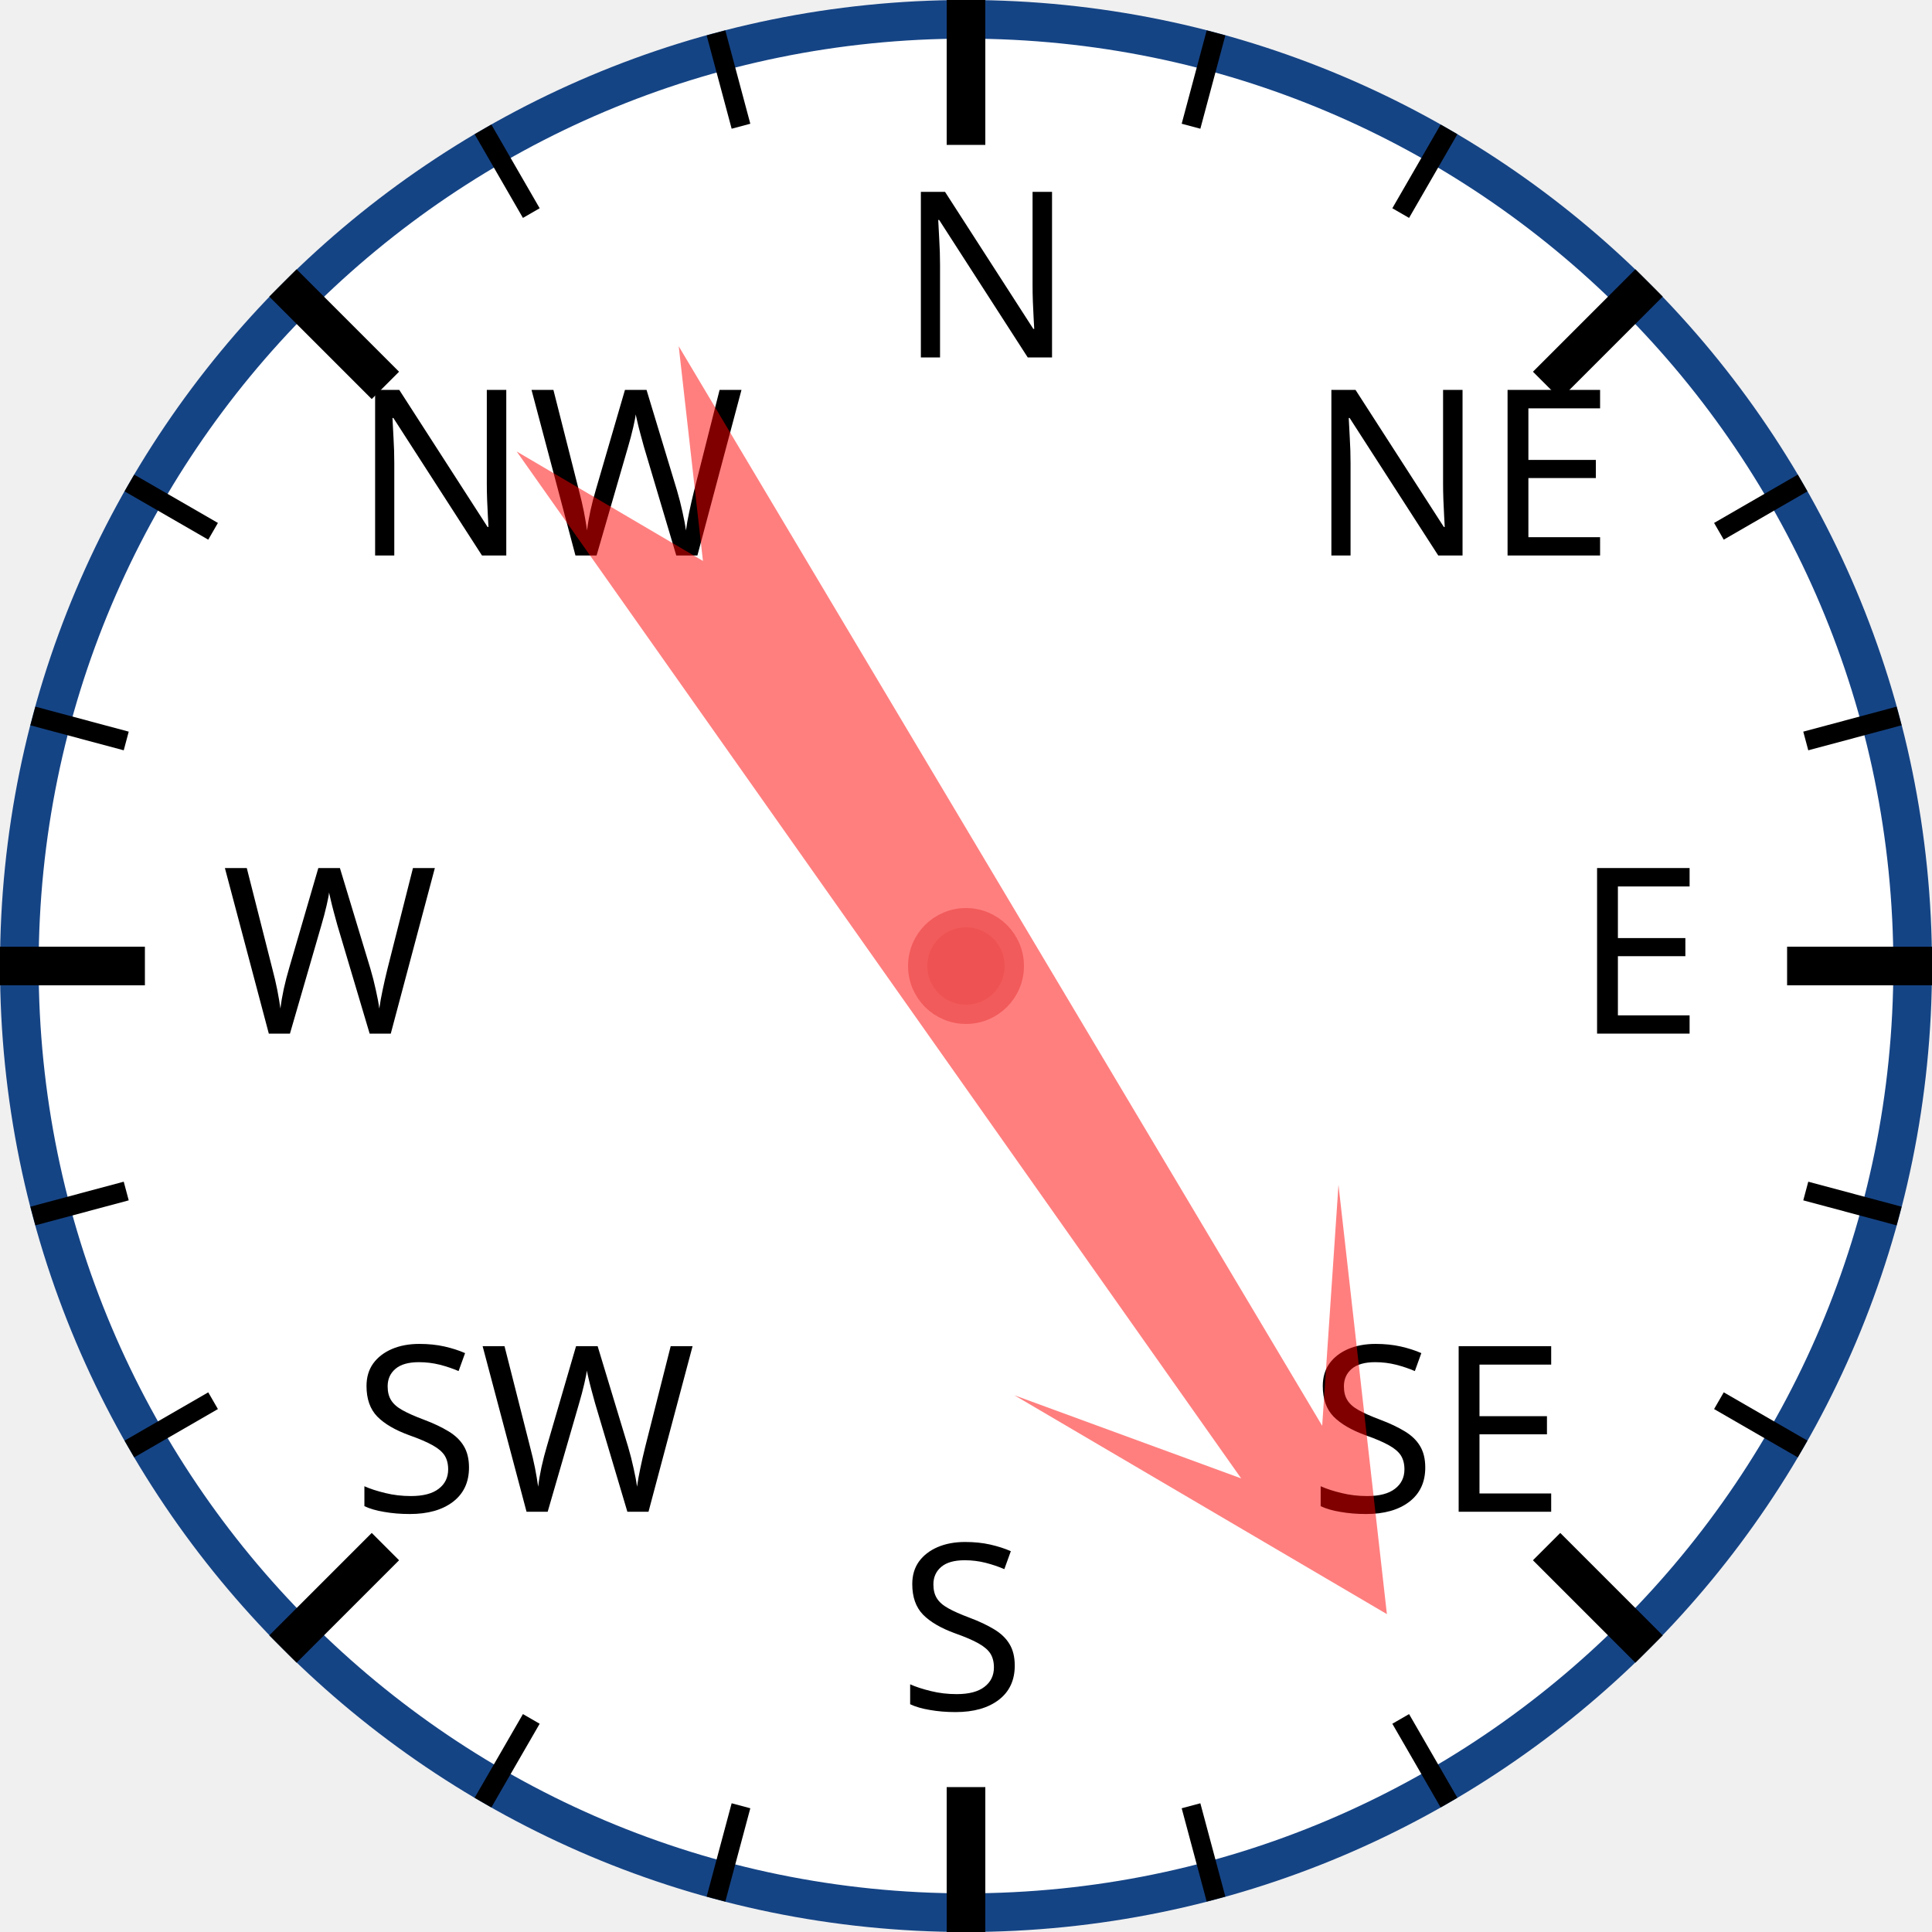
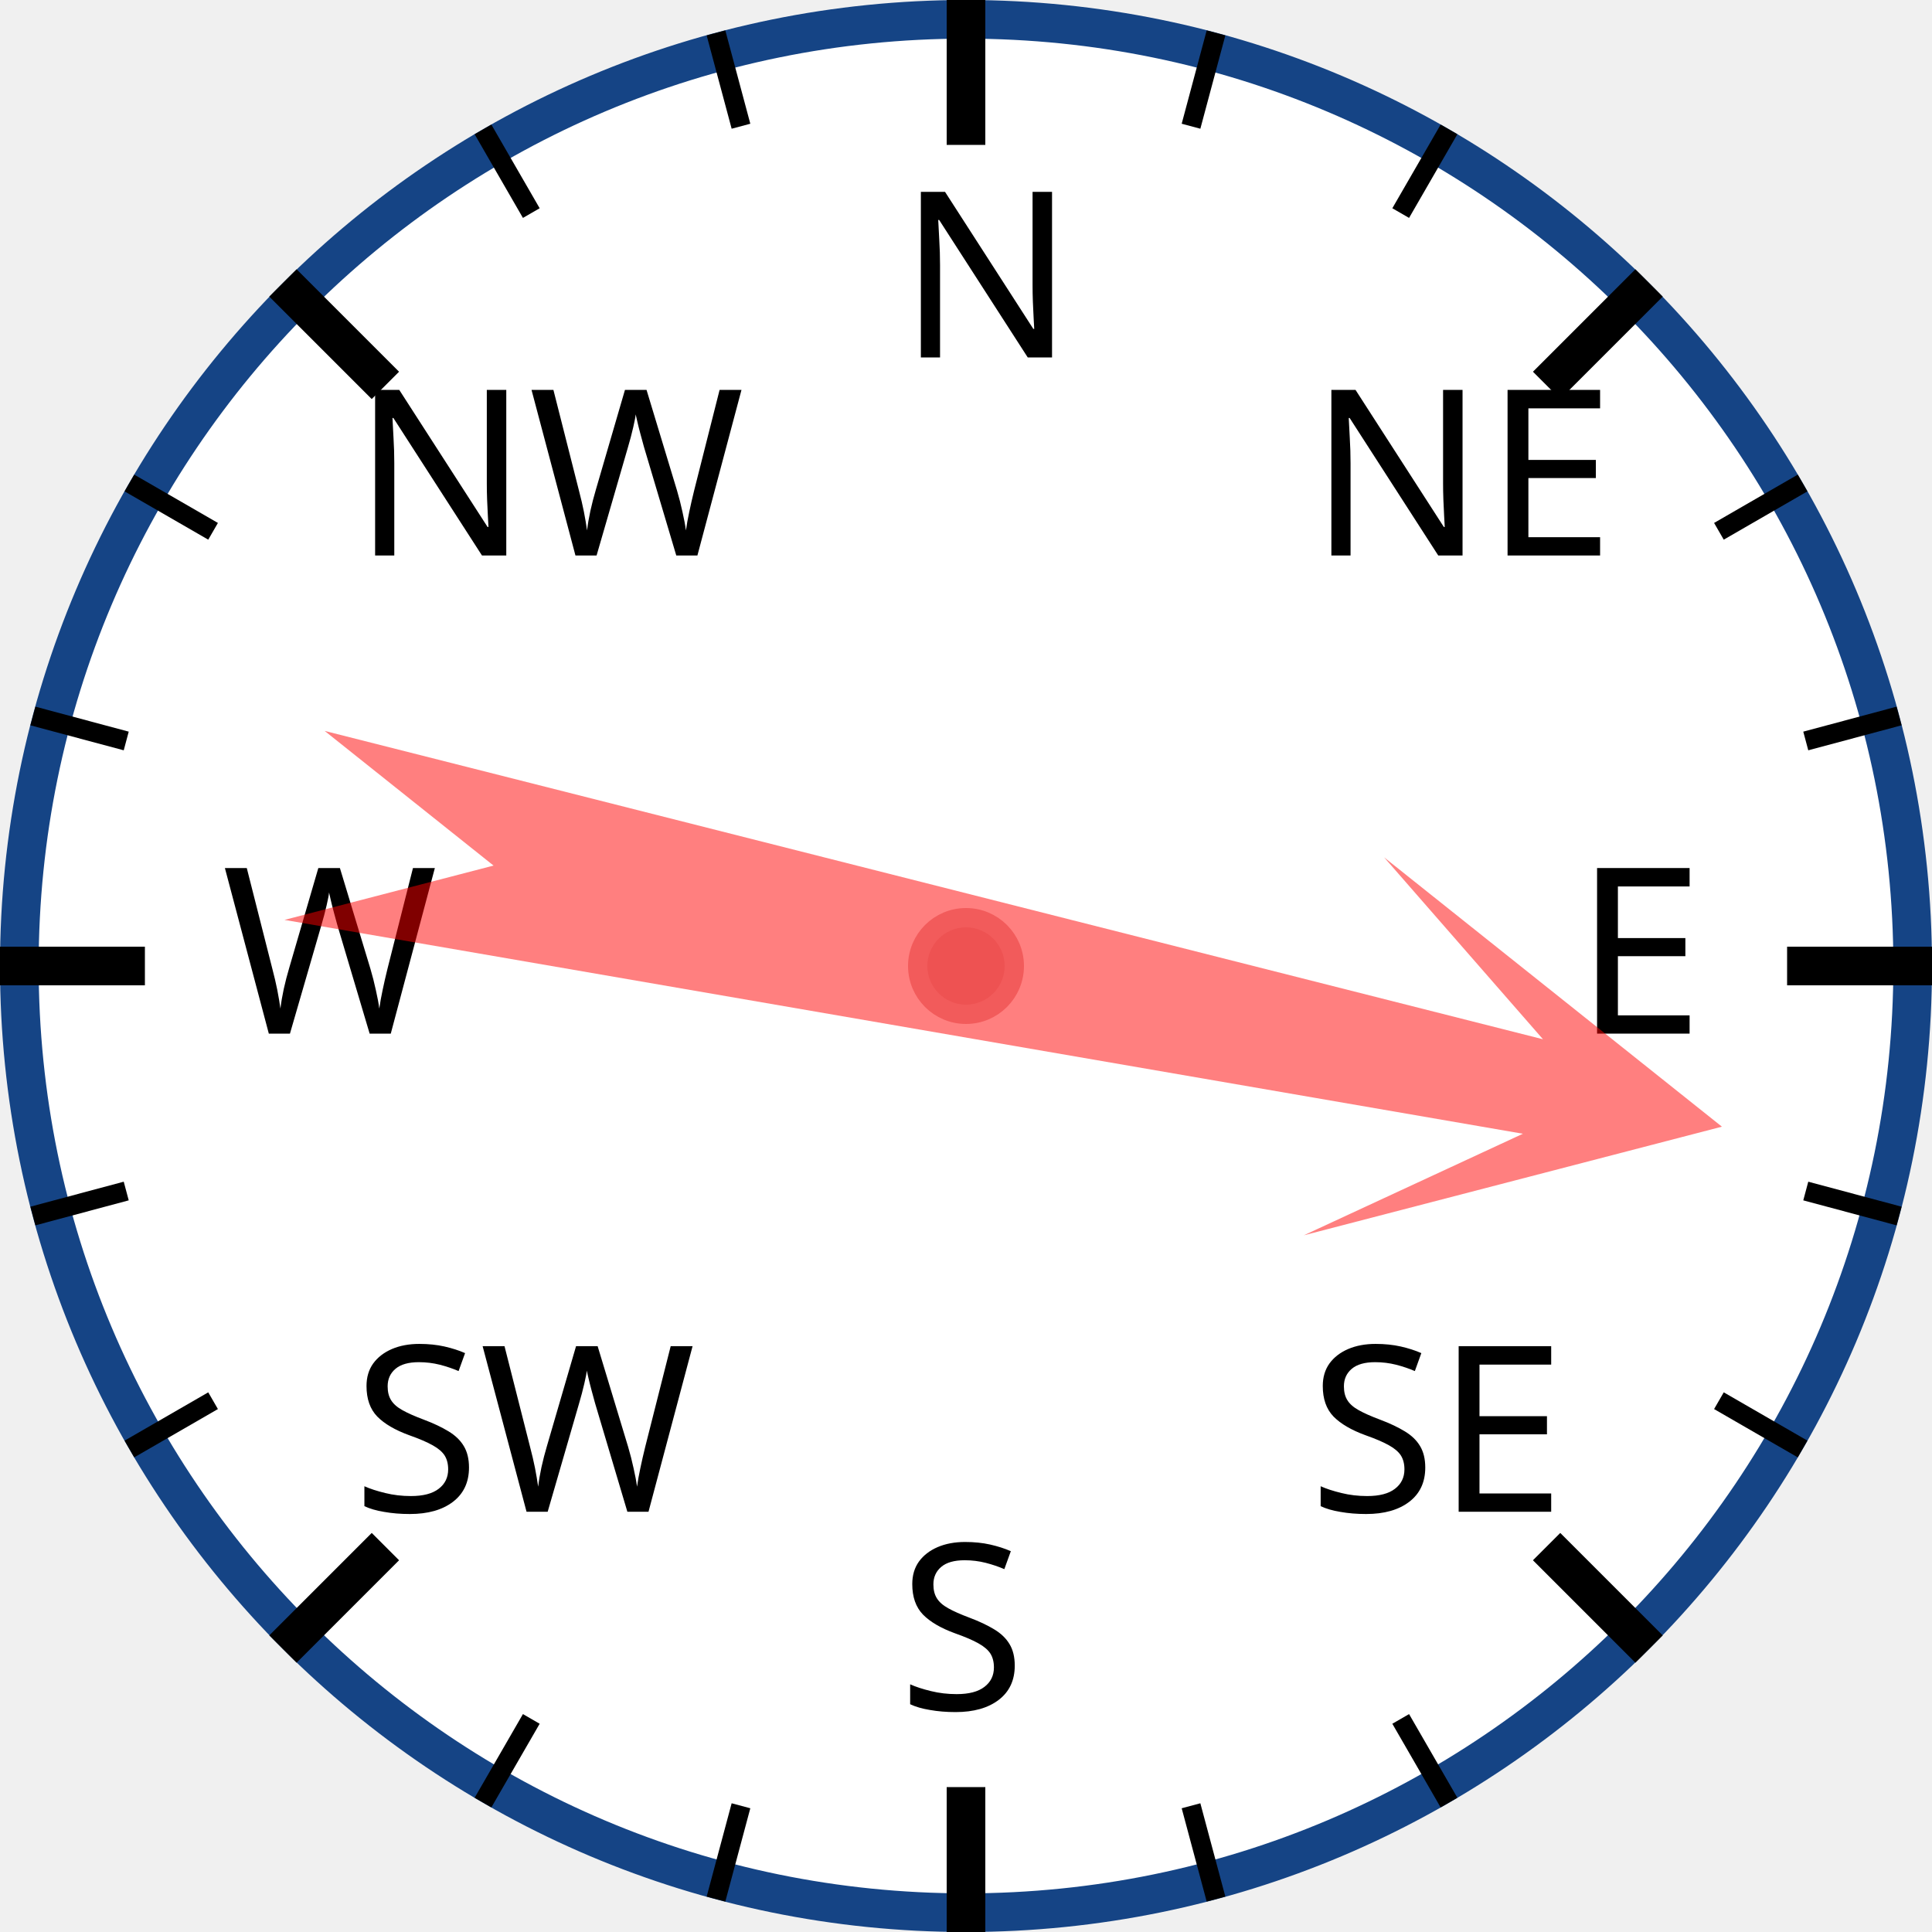
<svg xmlns="http://www.w3.org/2000/svg" width="120px" height="120px" viewBox="0 0 200 200">
  <circle cx="100" cy="100" r="98" style="fill: white; stroke: #154485; stroke-width: 4;" />
  <text x="93.0" y="37.0" style="font-family: sans-serif; font-size: 18pt;">N</text>
  <line x1="100.0" y1="0.0" x2="100.0" y2="15.0" style="stroke: black; stroke-width: 4;" />
  <line x1="74.118" y1="3.407" x2="76.706" y2="13.067" style="stroke: black; stroke-width: 2;" />
  <line x1="50" y1="13.397" x2="55" y2="22.058" style="stroke: black; stroke-width: 2;" />
  <text x="36.503" y="57.503" style="font-family: sans-serif; font-size: 18pt;">NW</text>
  <line x1="29.289" y1="29.289" x2="39.896" y2="39.896" style="stroke: black; stroke-width: 4;" />
  <line x1="13.397" y1="50" x2="22.058" y2="55" style="stroke: black; stroke-width: 2;" />
  <line x1="3.407" y1="74.118" x2="13.067" y2="76.706" style="stroke: black; stroke-width: 2;" />
  <text x="23.0" y="107.0" style="font-family: sans-serif; font-size: 18pt;">W</text>
  <line x1="0.0" y1="100.0" x2="15.0" y2="100.0" style="stroke: black; stroke-width: 4;" />
  <line x1="3.407" y1="125.882" x2="13.067" y2="123.294" style="stroke: black; stroke-width: 2;" />
  <line x1="13.397" y1="150" x2="22.058" y2="145" style="stroke: black; stroke-width: 2;" />
  <text x="36.503" y="156.497" style="font-family: sans-serif; font-size: 18pt;">SW</text>
  <line x1="29.289" y1="170.711" x2="39.896" y2="160.104" style="stroke: black; stroke-width: 4;" />
  <line x1="50" y1="186.603" x2="55" y2="177.942" style="stroke: black; stroke-width: 2;" />
  <line x1="74.118" y1="196.593" x2="76.706" y2="186.933" style="stroke: black; stroke-width: 2;" />
  <text x="93" y="177.0" style="font-family: sans-serif; font-size: 18pt;">S</text>
  <line x1="100" y1="200.0" x2="100" y2="185.0" style="stroke: black; stroke-width: 4;" />
  <line x1="125.882" y1="196.593" x2="123.294" y2="186.933" style="stroke: black; stroke-width: 2;" />
  <line x1="150.0" y1="186.603" x2="145.0" y2="177.942" style="stroke: black; stroke-width: 2;" />
  <text x="135.497" y="156.497" style="font-family: sans-serif; font-size: 18pt;">SE</text>
  <line x1="170.711" y1="170.711" x2="160.104" y2="160.104" style="stroke: black; stroke-width: 4;" />
  <line x1="186.603" y1="150" x2="177.942" y2="145" style="stroke: black; stroke-width: 2;" />
  <line x1="196.593" y1="125.882" x2="186.933" y2="123.294" style="stroke: black; stroke-width: 2;" />
  <text x="163.0" y="107" style="font-family: sans-serif; font-size: 18pt;">E</text>
  <line x1="200.0" y1="100" x2="185.0" y2="100" style="stroke: black; stroke-width: 4;" />
  <line x1="196.593" y1="74.118" x2="186.933" y2="76.706" style="stroke: black; stroke-width: 2;" />
  <line x1="186.603" y1="50" x2="177.942" y2="55" style="stroke: black; stroke-width: 2;" />
  <text x="135.497" y="57.503" style="font-family: sans-serif; font-size: 18pt;">NE</text>
  <line x1="170.711" y1="29.289" x2="160.104" y2="39.896" style="stroke: black; stroke-width: 4;" />
  <line x1="150" y1="13.397" x2="145" y2="22.058" style="stroke: black; stroke-width: 2;" />
  <line x1="125.882" y1="3.407" x2="123.294" y2="13.067" style="stroke: black; stroke-width: 2;" />
-   <polygon points="100 20 120 60 105 40 110 170 100 150 90 170 95 40 80 60" style="fill: red; fill-opacity: 0.5;" transform="rotate(147,100,100)" />
+   <polygon points="100 20 120 60 105 40 110 170 100 150 90 170 95 40 80 60" style="fill: red; fill-opacity: 0.5;" transform="rotate(102,100,100)" />
  <circle cx="100" cy="100" r="5" style="fill: #EE5252; stroke: #F25B5B; stroke-width: 2;" />
</svg>
